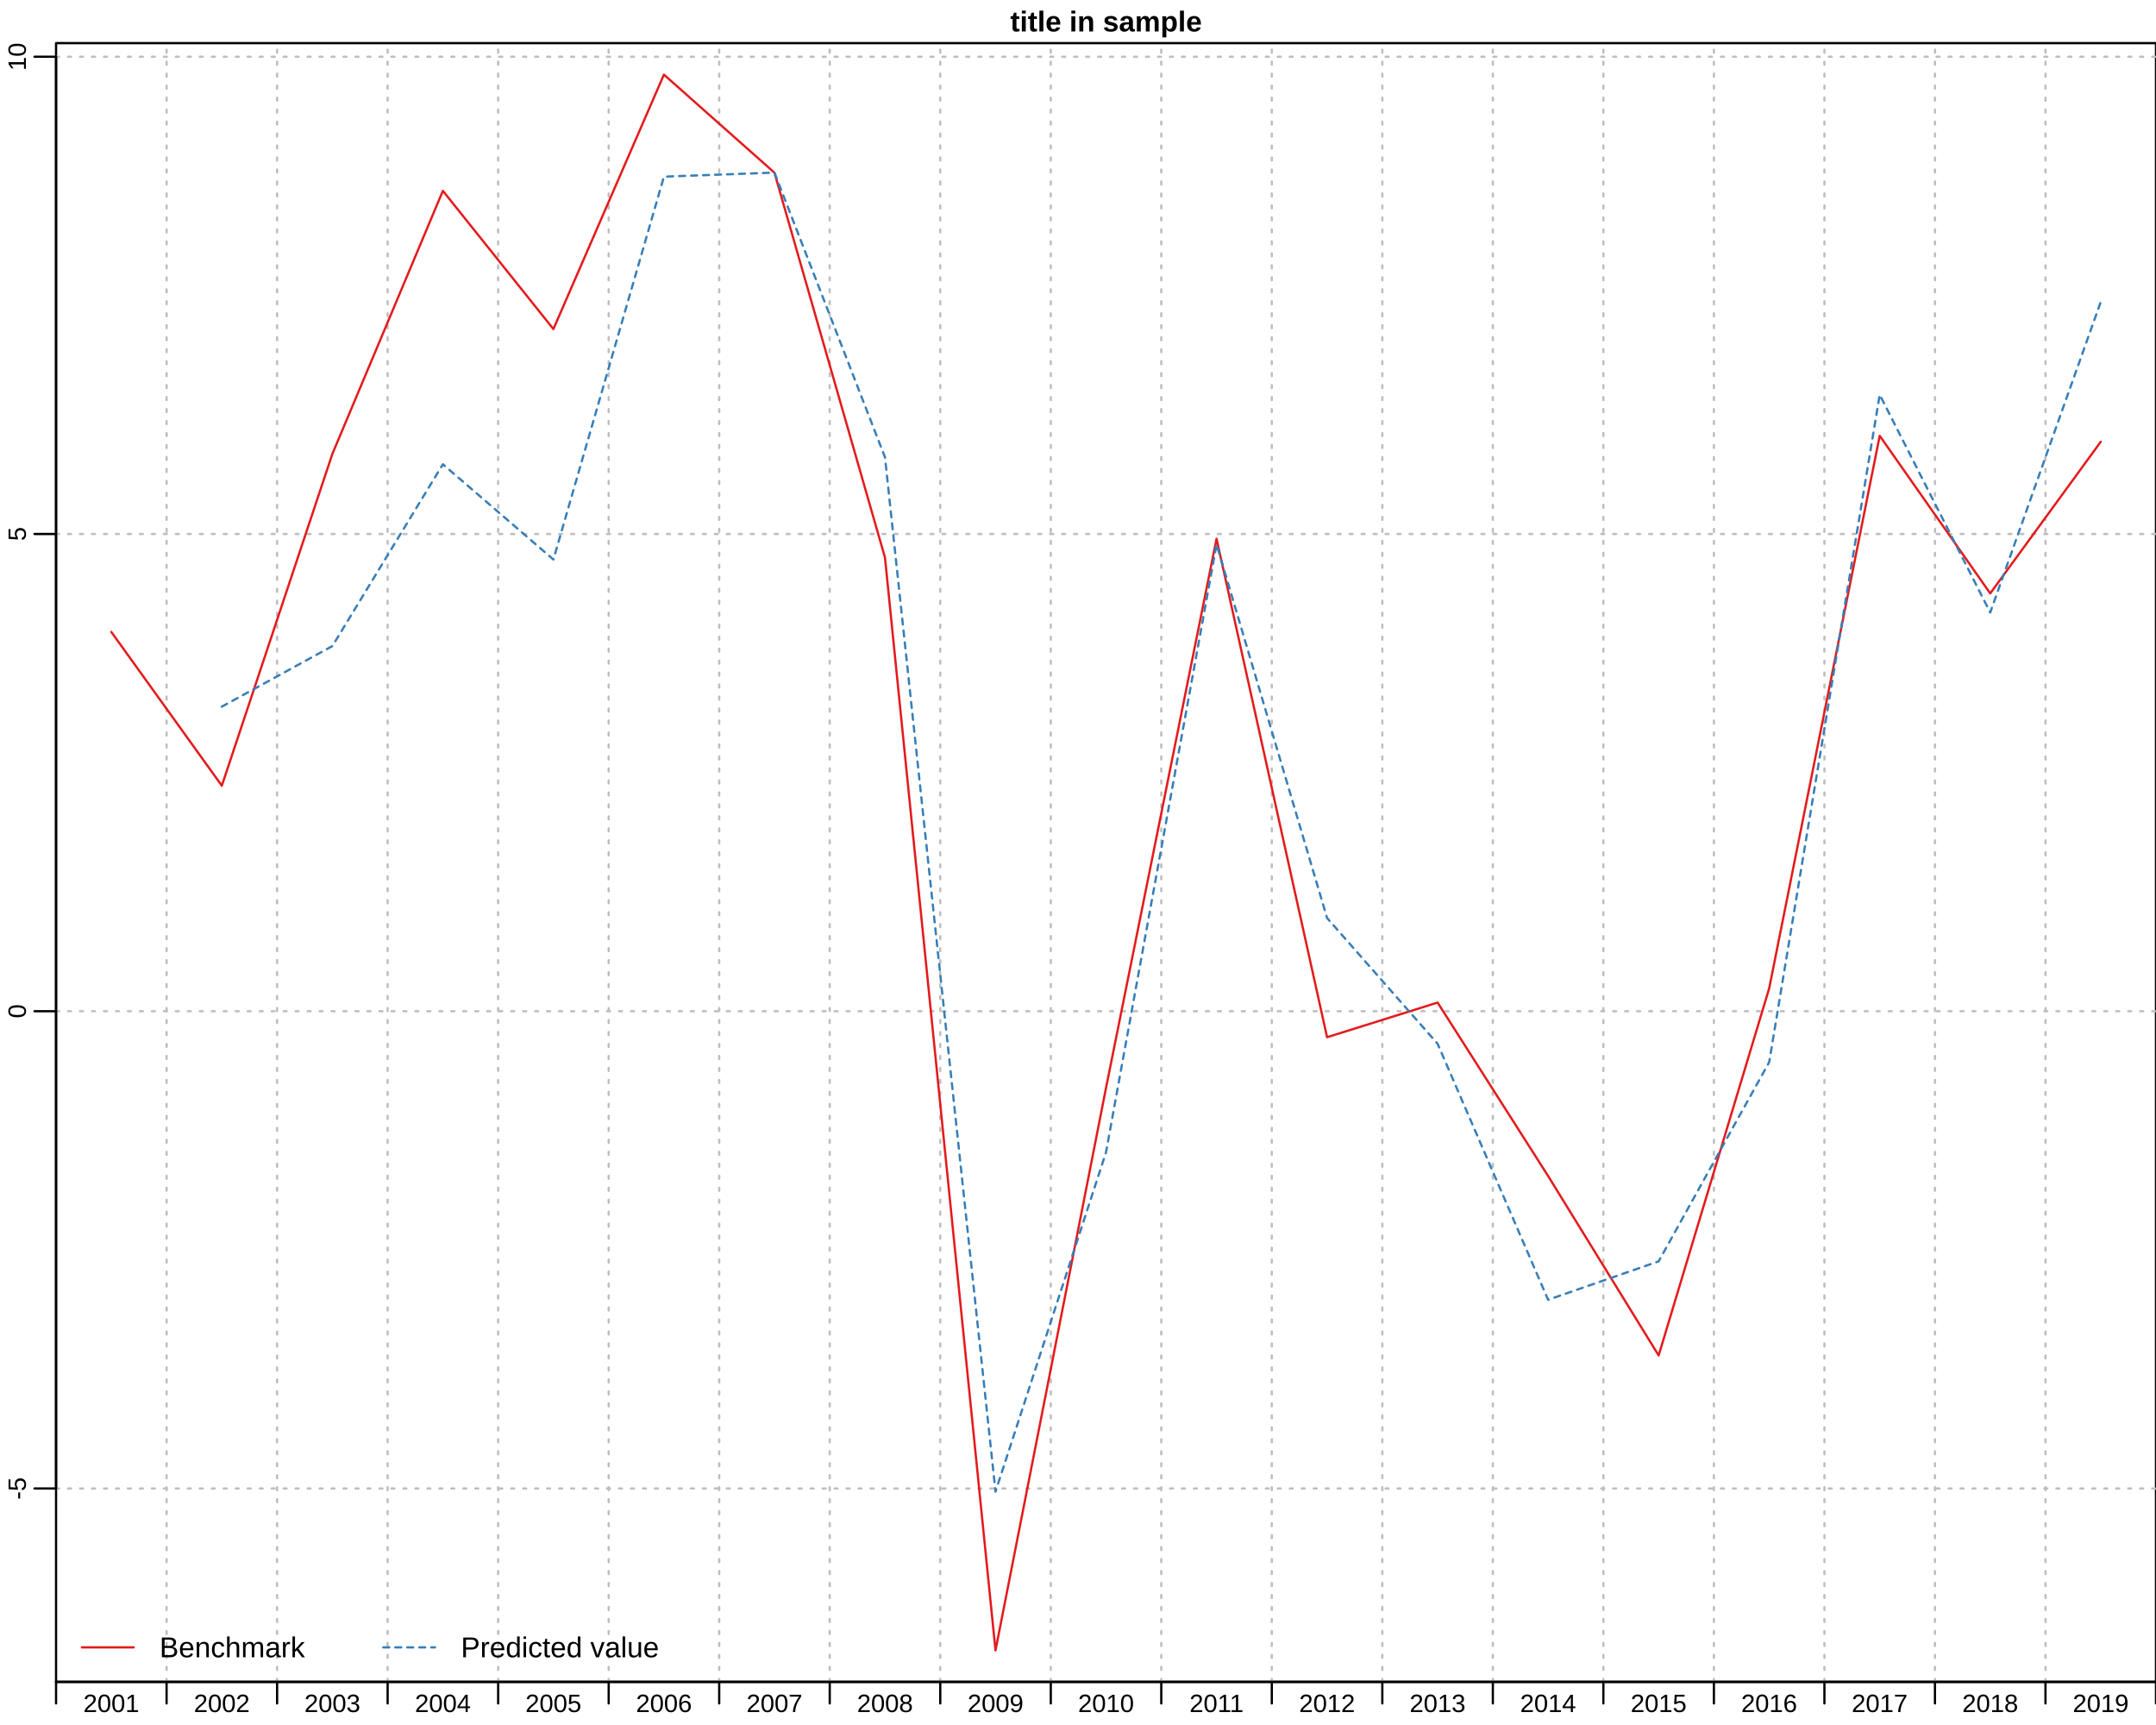
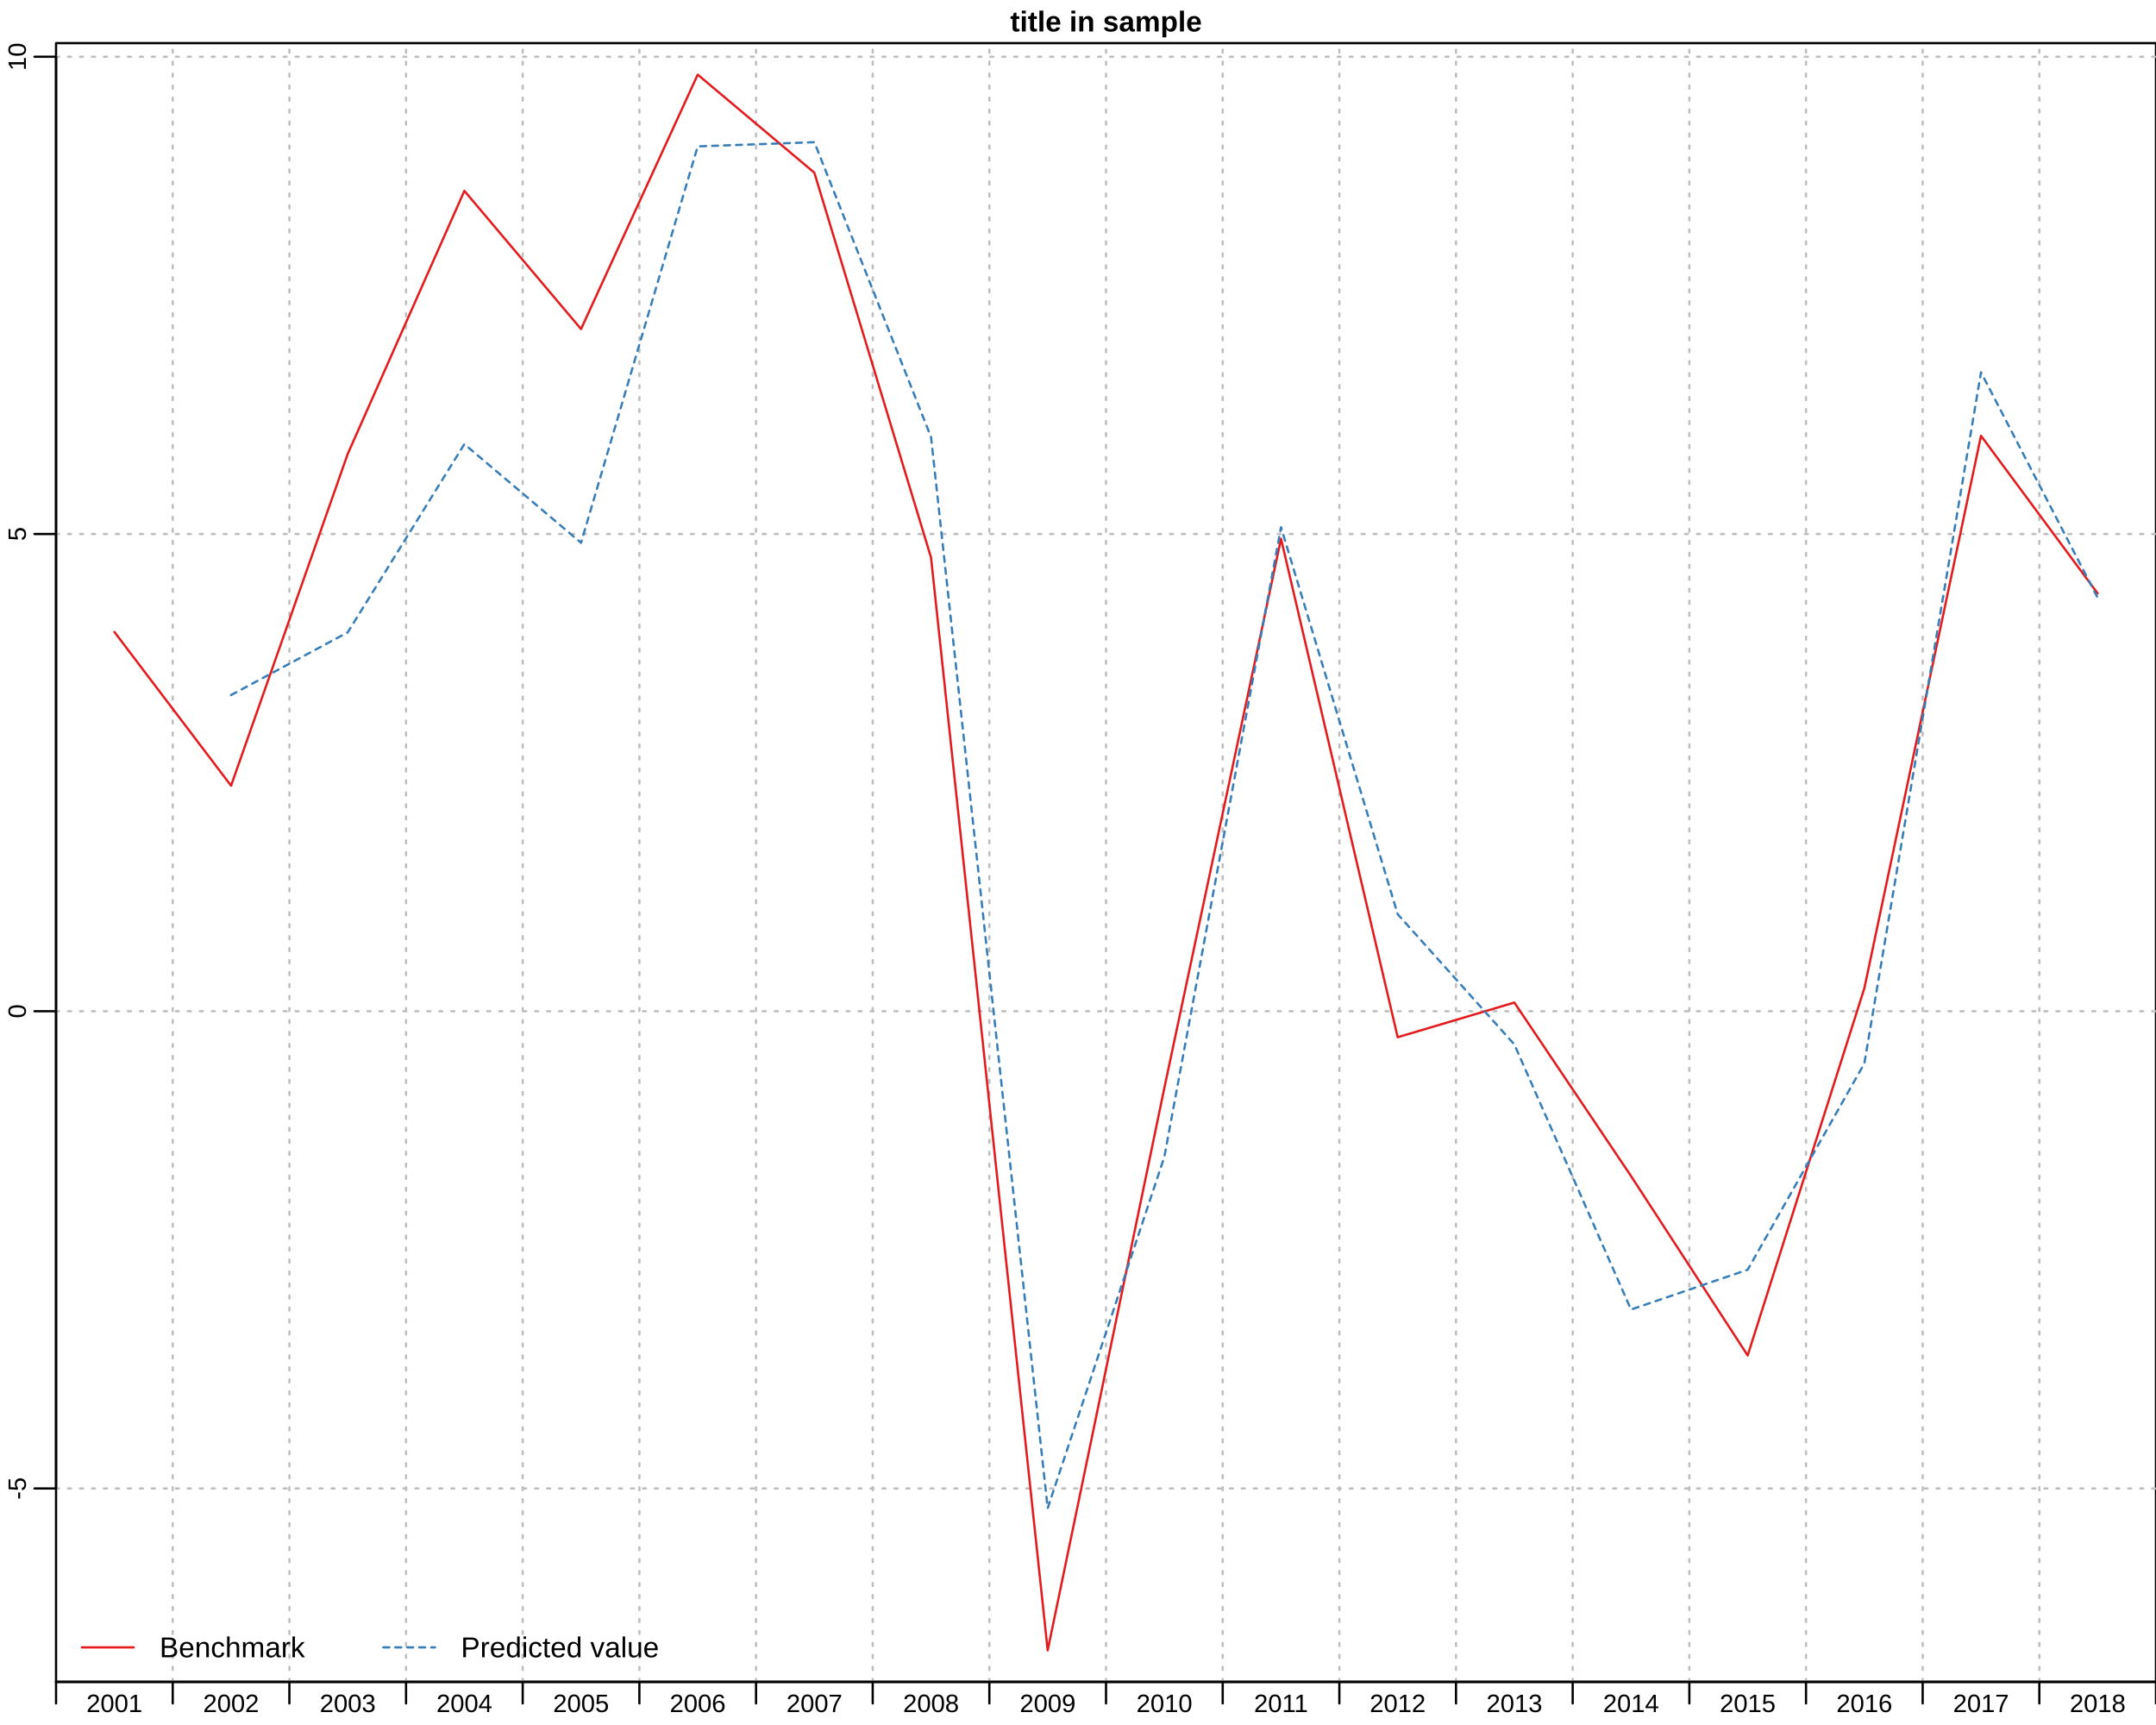
<svg xmlns="http://www.w3.org/2000/svg" viewBox="0 0 720.00 576.00">
  <defs>
    <style type="text/css">
    line, polyline, polygon, path, rect, circle {
      fill: none;
      stroke: #000000;
      stroke-linecap: round;
      stroke-linejoin: round;
      stroke-miterlimit: 10.00;
    }
  </style>
  </defs>
  <rect width="100%" height="100%" style="stroke: none; fill: #FFFFFF;" />
  <polyline points="18.72,561.60 720.00,561.60 720.00,14.40 18.72,14.40 18.72,561.60 " style="stroke-width: 0.75;" />
  <text x="337.38" y="10.50" style="font-size: 9.60px; font-weight: bold; font-family: Liberation Sans;" textLength="63.97px" lengthAdjust="spacingAndGlyphs">title in sample</text>
  <defs>
    <clipPath id="cpMTguNzJ8NzIwLjAwfDU2MS42MHwxNC40MA==">
      <rect x="18.72" y="14.40" width="701.28" height="547.20" />
    </clipPath>
  </defs>
  <line x1="18.72" y1="497.02" x2="720.00" y2="497.02" style="stroke-width: 0.75; stroke: #BEBEBE; stroke-dasharray: 1.00,3.00;" clip-path="url(#cpMTguNzJ8NzIwLjAwfDU2MS42MHwxNC40MA==)" />
  <line x1="18.72" y1="337.66" x2="720.00" y2="337.66" style="stroke-width: 0.75; stroke: #BEBEBE; stroke-dasharray: 1.00,3.00;" clip-path="url(#cpMTguNzJ8NzIwLjAwfDU2MS42MHwxNC40MA==)" />
  <line x1="18.72" y1="178.31" x2="720.00" y2="178.31" style="stroke-width: 0.75; stroke: #BEBEBE; stroke-dasharray: 1.00,3.00;" clip-path="url(#cpMTguNzJ8NzIwLjAwfDU2MS42MHwxNC40MA==)" />
  <line x1="18.72" y1="18.95" x2="720.00" y2="18.95" style="stroke-width: 0.75; stroke: #BEBEBE; stroke-dasharray: 1.00,3.00;" clip-path="url(#cpMTguNzJ8NzIwLjAwfDU2MS42MHwxNC40MA==)" />
-   <line x1="55.63" y1="561.60" x2="55.63" y2="14.40" style="stroke-width: 0.75; stroke: #BEBEBE; stroke-dasharray: 1.00,3.00;" clip-path="url(#cpMTguNzJ8NzIwLjAwfDU2MS42MHwxNC40MA==)" />
-   <line x1="92.54" y1="561.60" x2="92.54" y2="14.40" style="stroke-width: 0.75; stroke: #BEBEBE; stroke-dasharray: 1.00,3.00;" clip-path="url(#cpMTguNzJ8NzIwLjAwfDU2MS42MHwxNC40MA==)" />
-   <line x1="129.45" y1="561.60" x2="129.45" y2="14.40" style="stroke-width: 0.75; stroke: #BEBEBE; stroke-dasharray: 1.00,3.00;" clip-path="url(#cpMTguNzJ8NzIwLjAwfDU2MS42MHwxNC40MA==)" />
-   <line x1="166.36" y1="561.60" x2="166.36" y2="14.40" style="stroke-width: 0.75; stroke: #BEBEBE; stroke-dasharray: 1.00,3.00;" clip-path="url(#cpMTguNzJ8NzIwLjAwfDU2MS42MHwxNC40MA==)" />
-   <line x1="203.27" y1="561.60" x2="203.27" y2="14.40" style="stroke-width: 0.75; stroke: #BEBEBE; stroke-dasharray: 1.00,3.00;" clip-path="url(#cpMTguNzJ8NzIwLjAwfDU2MS42MHwxNC40MA==)" />
-   <line x1="240.18" y1="561.60" x2="240.18" y2="14.40" style="stroke-width: 0.75; stroke: #BEBEBE; stroke-dasharray: 1.00,3.00;" clip-path="url(#cpMTguNzJ8NzIwLjAwfDU2MS42MHwxNC40MA==)" />
-   <line x1="277.09" y1="561.60" x2="277.09" y2="14.40" style="stroke-width: 0.75; stroke: #BEBEBE; stroke-dasharray: 1.00,3.00;" clip-path="url(#cpMTguNzJ8NzIwLjAwfDU2MS42MHwxNC40MA==)" />
-   <line x1="314.00" y1="561.60" x2="314.00" y2="14.40" style="stroke-width: 0.75; stroke: #BEBEBE; stroke-dasharray: 1.00,3.00;" clip-path="url(#cpMTguNzJ8NzIwLjAwfDU2MS42MHwxNC40MA==)" />
-   <line x1="350.91" y1="561.60" x2="350.91" y2="14.40" style="stroke-width: 0.75; stroke: #BEBEBE; stroke-dasharray: 1.00,3.00;" clip-path="url(#cpMTguNzJ8NzIwLjAwfDU2MS42MHwxNC40MA==)" />
-   <line x1="387.81" y1="561.60" x2="387.81" y2="14.40" style="stroke-width: 0.75; stroke: #BEBEBE; stroke-dasharray: 1.00,3.00;" clip-path="url(#cpMTguNzJ8NzIwLjAwfDU2MS42MHwxNC40MA==)" />
-   <line x1="424.72" y1="561.60" x2="424.72" y2="14.40" style="stroke-width: 0.75; stroke: #BEBEBE; stroke-dasharray: 1.00,3.00;" clip-path="url(#cpMTguNzJ8NzIwLjAwfDU2MS42MHwxNC40MA==)" />
-   <line x1="461.63" y1="561.60" x2="461.63" y2="14.40" style="stroke-width: 0.75; stroke: #BEBEBE; stroke-dasharray: 1.00,3.00;" clip-path="url(#cpMTguNzJ8NzIwLjAwfDU2MS42MHwxNC40MA==)" />
-   <line x1="498.54" y1="561.60" x2="498.54" y2="14.40" style="stroke-width: 0.75; stroke: #BEBEBE; stroke-dasharray: 1.00,3.00;" clip-path="url(#cpMTguNzJ8NzIwLjAwfDU2MS42MHwxNC40MA==)" />
-   <line x1="535.45" y1="561.60" x2="535.45" y2="14.40" style="stroke-width: 0.75; stroke: #BEBEBE; stroke-dasharray: 1.00,3.00;" clip-path="url(#cpMTguNzJ8NzIwLjAwfDU2MS42MHwxNC40MA==)" />
-   <line x1="572.36" y1="561.60" x2="572.36" y2="14.40" style="stroke-width: 0.75; stroke: #BEBEBE; stroke-dasharray: 1.00,3.00;" clip-path="url(#cpMTguNzJ8NzIwLjAwfDU2MS42MHwxNC40MA==)" />
-   <line x1="609.27" y1="561.60" x2="609.27" y2="14.40" style="stroke-width: 0.75; stroke: #BEBEBE; stroke-dasharray: 1.00,3.00;" clip-path="url(#cpMTguNzJ8NzIwLjAwfDU2MS42MHwxNC40MA==)" />
-   <line x1="646.18" y1="561.60" x2="646.18" y2="14.40" style="stroke-width: 0.75; stroke: #BEBEBE; stroke-dasharray: 1.00,3.00;" clip-path="url(#cpMTguNzJ8NzIwLjAwfDU2MS42MHwxNC40MA==)" />
-   <line x1="683.09" y1="561.60" x2="683.09" y2="14.40" style="stroke-width: 0.75; stroke: #BEBEBE; stroke-dasharray: 1.00,3.00;" clip-path="url(#cpMTguNzJ8NzIwLjAwfDU2MS42MHwxNC40MA==)" />
-   <polyline points="37.17,211.01 74.08,262.36 110.99,151.58 147.90,63.72 184.81,109.88 221.72,24.92 258.63,57.67 295.54,186.18 332.45,551.08 369.36,363.25 406.27,179.90 443.18,346.34 480.09,334.77 517.00,392.69 553.91,452.60 590.82,330.02 627.73,145.52 664.64,198.15 701.55,147.51 " style="stroke-width: 0.75; stroke: #E41A1C;" clip-path="url(#cpMTguNzJ8NzIwLjAwfDU2MS42MHwxNC40MA==)" />
-   <polyline points="74.08,235.96 110.99,215.74 147.90,155.03 184.81,186.83 221.72,58.99 258.63,57.63 295.54,152.68 332.45,498.07 369.36,384.76 406.27,181.78 443.18,306.54 480.09,348.53 517.00,434.01 553.91,421.18 590.82,354.68 627.73,131.81 664.64,204.51 701.55,100.81 " style="stroke-width: 0.75; stroke: #377EB8; stroke-dasharray: 2.00,2.00;" clip-path="url(#cpMTguNzJ8NzIwLjAwfDU2MS42MHwxNC40MA==)" />
+   <line x1="57.68" y1="561.60" x2="57.68" y2="14.40" style="stroke-width: 0.75; stroke: #BEBEBE; stroke-dasharray: 1.00,3.00;" clip-path="url(#cpMTguNzJ8NzIwLjAwfDU2MS42MHwxNC40MA==)" />
+   <line x1="96.64" y1="561.60" x2="96.64" y2="14.40" style="stroke-width: 0.75; stroke: #BEBEBE; stroke-dasharray: 1.00,3.00;" clip-path="url(#cpMTguNzJ8NzIwLjAwfDU2MS42MHwxNC40MA==)" />
+   <line x1="135.60" y1="561.60" x2="135.60" y2="14.40" style="stroke-width: 0.75; stroke: #BEBEBE; stroke-dasharray: 1.00,3.00;" clip-path="url(#cpMTguNzJ8NzIwLjAwfDU2MS42MHwxNC40MA==)" />
+   <line x1="174.56" y1="561.60" x2="174.56" y2="14.40" style="stroke-width: 0.75; stroke: #BEBEBE; stroke-dasharray: 1.00,3.00;" clip-path="url(#cpMTguNzJ8NzIwLjAwfDU2MS42MHwxNC40MA==)" />
+   <line x1="213.52" y1="561.60" x2="213.52" y2="14.40" style="stroke-width: 0.75; stroke: #BEBEBE; stroke-dasharray: 1.00,3.00;" clip-path="url(#cpMTguNzJ8NzIwLjAwfDU2MS42MHwxNC40MA==)" />
+   <line x1="252.48" y1="561.60" x2="252.48" y2="14.40" style="stroke-width: 0.75; stroke: #BEBEBE; stroke-dasharray: 1.00,3.00;" clip-path="url(#cpMTguNzJ8NzIwLjAwfDU2MS42MHwxNC40MA==)" />
+   <line x1="291.44" y1="561.60" x2="291.44" y2="14.40" style="stroke-width: 0.75; stroke: #BEBEBE; stroke-dasharray: 1.00,3.00;" clip-path="url(#cpMTguNzJ8NzIwLjAwfDU2MS42MHwxNC40MA==)" />
+   <line x1="330.40" y1="561.60" x2="330.40" y2="14.40" style="stroke-width: 0.75; stroke: #BEBEBE; stroke-dasharray: 1.00,3.00;" clip-path="url(#cpMTguNzJ8NzIwLjAwfDU2MS42MHwxNC40MA==)" />
+   <line x1="369.36" y1="561.60" x2="369.36" y2="14.40" style="stroke-width: 0.75; stroke: #BEBEBE; stroke-dasharray: 1.00,3.00;" clip-path="url(#cpMTguNzJ8NzIwLjAwfDU2MS42MHwxNC40MA==)" />
+   <line x1="408.32" y1="561.60" x2="408.32" y2="14.40" style="stroke-width: 0.75; stroke: #BEBEBE; stroke-dasharray: 1.00,3.00;" clip-path="url(#cpMTguNzJ8NzIwLjAwfDU2MS42MHwxNC40MA==)" />
+   <line x1="447.28" y1="561.60" x2="447.28" y2="14.40" style="stroke-width: 0.75; stroke: #BEBEBE; stroke-dasharray: 1.00,3.00;" clip-path="url(#cpMTguNzJ8NzIwLjAwfDU2MS42MHwxNC40MA==)" />
+   <line x1="486.24" y1="561.60" x2="486.24" y2="14.40" style="stroke-width: 0.75; stroke: #BEBEBE; stroke-dasharray: 1.00,3.00;" clip-path="url(#cpMTguNzJ8NzIwLjAwfDU2MS42MHwxNC40MA==)" />
+   <line x1="525.20" y1="561.60" x2="525.20" y2="14.40" style="stroke-width: 0.75; stroke: #BEBEBE; stroke-dasharray: 1.00,3.00;" clip-path="url(#cpMTguNzJ8NzIwLjAwfDU2MS42MHwxNC40MA==)" />
+   <line x1="564.16" y1="561.60" x2="564.16" y2="14.40" style="stroke-width: 0.75; stroke: #BEBEBE; stroke-dasharray: 1.00,3.00;" clip-path="url(#cpMTguNzJ8NzIwLjAwfDU2MS42MHwxNC40MA==)" />
+   <line x1="603.12" y1="561.60" x2="603.12" y2="14.40" style="stroke-width: 0.75; stroke: #BEBEBE; stroke-dasharray: 1.00,3.00;" clip-path="url(#cpMTguNzJ8NzIwLjAwfDU2MS42MHwxNC40MA==)" />
+   <line x1="642.08" y1="561.60" x2="642.08" y2="14.40" style="stroke-width: 0.75; stroke: #BEBEBE; stroke-dasharray: 1.00,3.00;" clip-path="url(#cpMTguNzJ8NzIwLjAwfDU2MS42MHwxNC40MA==)" />
+   <line x1="681.04" y1="561.60" x2="681.04" y2="14.40" style="stroke-width: 0.75; stroke: #BEBEBE; stroke-dasharray: 1.00,3.00;" clip-path="url(#cpMTguNzJ8NzIwLjAwfDU2MS42MHwxNC40MA==)" />
+   <polyline points="38.20,211.01 77.16,262.36 116.12,151.58 155.08,63.72 194.04,109.88 233.00,24.92 271.96,57.67 310.92,186.18 349.88,551.08 388.84,363.25 427.80,179.90 466.76,346.34 505.72,334.77 544.68,392.69 583.64,452.60 622.60,330.02 661.56,145.52 700.52,198.15 " style="stroke-width: 0.75; stroke: #E41A1C;" clip-path="url(#cpMTguNzJ8NzIwLjAwfDU2MS42MHwxNC40MA==)" />
+   <polyline points="77.16,232.09 116.12,211.16 155.08,148.30 194.04,181.25 233.00,48.88 271.96,47.48 310.92,145.94 349.88,503.62 388.84,386.26 427.80,176.06 466.76,305.27 505.72,348.75 544.68,437.27 583.64,423.98 622.60,355.11 661.56,124.32 700.52,199.61 " style="stroke-width: 0.75; stroke: #377EB8; stroke-dasharray: 2.00,2.00;" clip-path="url(#cpMTguNzJ8NzIwLjAwfDU2MS42MHwxNC40MA==)" />
  <line x1="27.36" y1="550.08" x2="44.64" y2="550.08" style="stroke-width: 0.75; stroke: #E41A1C;" clip-path="url(#cpMTguNzJ8NzIwLjAwfDU2MS42MHwxNC40MA==)" />
  <line x1="128.00" y1="550.08" x2="145.28" y2="550.08" style="stroke-width: 0.75; stroke: #377EB8; stroke-dasharray: 2.00,2.00;" clip-path="url(#cpMTguNzJ8NzIwLjAwfDU2MS42MHwxNC40MA==)" />
  <g clip-path="url(#cpMTguNzJ8NzIwLjAwfDU2MS42MHwxNC40MA==)">
    <text x="53.28" y="553.38" style="font-size: 9.60px; font-family: Liberation Sans;" textLength="48.48px" lengthAdjust="spacingAndGlyphs">Benchmark</text>
  </g>
  <g clip-path="url(#cpMTguNzJ8NzIwLjAwfDU2MS42MHwxNC40MA==)">
    <text x="153.92" y="553.38" style="font-size: 9.60px; font-family: Liberation Sans;" textLength="66.08px" lengthAdjust="spacingAndGlyphs">Predicted value</text>
  </g>
  <defs>
    <clipPath id="cpMC4wMHw3MjAuMDB8NTc2LjAwfDAuMDA=">
      <rect x="0.00" y="0.00" width="720.00" height="576.00" />
    </clipPath>
  </defs>
  <line x1="18.72" y1="497.02" x2="18.72" y2="18.95" style="stroke-width: 0.75;" clip-path="url(#cpMC4wMHw3MjAuMDB8NTc2LjAwfDAuMDA=)" />
  <line x1="18.72" y1="497.02" x2="11.52" y2="497.02" style="stroke-width: 0.75;" clip-path="url(#cpMC4wMHw3MjAuMDB8NTc2LjAwfDAuMDA=)" />
  <line x1="18.72" y1="337.66" x2="11.52" y2="337.66" style="stroke-width: 0.75;" clip-path="url(#cpMC4wMHw3MjAuMDB8NTc2LjAwfDAuMDA=)" />
  <line x1="18.72" y1="178.31" x2="11.52" y2="178.31" style="stroke-width: 0.75;" clip-path="url(#cpMC4wMHw3MjAuMDB8NTc2LjAwfDAuMDA=)" />
  <line x1="18.72" y1="18.95" x2="11.52" y2="18.95" style="stroke-width: 0.75;" clip-path="url(#cpMC4wMHw3MjAuMDB8NTc2LjAwfDAuMDA=)" />
  <g clip-path="url(#cpMC4wMHw3MjAuMDB8NTc2LjAwfDAuMDA=)">
    <text transform="translate(8.64,500.76) rotate(-90)" style="font-size: 8.40px; font-family: Liberation Sans;" textLength="7.47px" lengthAdjust="spacingAndGlyphs">-5</text>
  </g>
  <g clip-path="url(#cpMC4wMHw3MjAuMDB8NTc2LjAwfDAuMDA=)">
    <text transform="translate(8.64,340.00) rotate(-90)" style="font-size: 8.40px; font-family: Liberation Sans;" textLength="4.67px" lengthAdjust="spacingAndGlyphs">0</text>
  </g>
  <g clip-path="url(#cpMC4wMHw3MjAuMDB8NTc2LjAwfDAuMDA=)">
    <text transform="translate(8.64,180.64) rotate(-90)" style="font-size: 8.40px; font-family: Liberation Sans;" textLength="4.67px" lengthAdjust="spacingAndGlyphs">5</text>
  </g>
  <g clip-path="url(#cpMC4wMHw3MjAuMDB8NTc2LjAwfDAuMDA=)">
    <text transform="translate(8.64,23.62) rotate(-90)" style="font-size: 8.40px; font-family: Liberation Sans;" textLength="9.34px" lengthAdjust="spacingAndGlyphs">10</text>
  </g>
  <line x1="18.72" y1="561.60" x2="720.00" y2="561.60" style="stroke-width: 0.75;" clip-path="url(#cpMC4wMHw3MjAuMDB8NTc2LjAwfDAuMDA=)" />
  <line x1="18.72" y1="561.60" x2="18.72" y2="568.80" style="stroke-width: 0.75;" clip-path="url(#cpMC4wMHw3MjAuMDB8NTc2LjAwfDAuMDA=)" />
-   <line x1="55.63" y1="561.60" x2="55.63" y2="568.80" style="stroke-width: 0.75;" clip-path="url(#cpMC4wMHw3MjAuMDB8NTc2LjAwfDAuMDA=)" />
-   <line x1="92.54" y1="561.60" x2="92.54" y2="568.80" style="stroke-width: 0.75;" clip-path="url(#cpMC4wMHw3MjAuMDB8NTc2LjAwfDAuMDA=)" />
-   <line x1="129.45" y1="561.60" x2="129.45" y2="568.80" style="stroke-width: 0.75;" clip-path="url(#cpMC4wMHw3MjAuMDB8NTc2LjAwfDAuMDA=)" />
-   <line x1="166.36" y1="561.60" x2="166.36" y2="568.80" style="stroke-width: 0.75;" clip-path="url(#cpMC4wMHw3MjAuMDB8NTc2LjAwfDAuMDA=)" />
-   <line x1="203.27" y1="561.60" x2="203.27" y2="568.80" style="stroke-width: 0.75;" clip-path="url(#cpMC4wMHw3MjAuMDB8NTc2LjAwfDAuMDA=)" />
-   <line x1="240.18" y1="561.60" x2="240.18" y2="568.80" style="stroke-width: 0.75;" clip-path="url(#cpMC4wMHw3MjAuMDB8NTc2LjAwfDAuMDA=)" />
-   <line x1="277.09" y1="561.60" x2="277.09" y2="568.80" style="stroke-width: 0.75;" clip-path="url(#cpMC4wMHw3MjAuMDB8NTc2LjAwfDAuMDA=)" />
-   <line x1="314.00" y1="561.60" x2="314.00" y2="568.80" style="stroke-width: 0.75;" clip-path="url(#cpMC4wMHw3MjAuMDB8NTc2LjAwfDAuMDA=)" />
-   <line x1="350.91" y1="561.60" x2="350.91" y2="568.80" style="stroke-width: 0.75;" clip-path="url(#cpMC4wMHw3MjAuMDB8NTc2LjAwfDAuMDA=)" />
-   <line x1="387.81" y1="561.60" x2="387.81" y2="568.80" style="stroke-width: 0.75;" clip-path="url(#cpMC4wMHw3MjAuMDB8NTc2LjAwfDAuMDA=)" />
-   <line x1="424.72" y1="561.60" x2="424.72" y2="568.80" style="stroke-width: 0.75;" clip-path="url(#cpMC4wMHw3MjAuMDB8NTc2LjAwfDAuMDA=)" />
-   <line x1="461.63" y1="561.60" x2="461.63" y2="568.80" style="stroke-width: 0.75;" clip-path="url(#cpMC4wMHw3MjAuMDB8NTc2LjAwfDAuMDA=)" />
-   <line x1="498.54" y1="561.60" x2="498.54" y2="568.80" style="stroke-width: 0.75;" clip-path="url(#cpMC4wMHw3MjAuMDB8NTc2LjAwfDAuMDA=)" />
-   <line x1="535.45" y1="561.60" x2="535.45" y2="568.80" style="stroke-width: 0.75;" clip-path="url(#cpMC4wMHw3MjAuMDB8NTc2LjAwfDAuMDA=)" />
-   <line x1="572.36" y1="561.60" x2="572.36" y2="568.80" style="stroke-width: 0.75;" clip-path="url(#cpMC4wMHw3MjAuMDB8NTc2LjAwfDAuMDA=)" />
-   <line x1="609.27" y1="561.60" x2="609.27" y2="568.80" style="stroke-width: 0.75;" clip-path="url(#cpMC4wMHw3MjAuMDB8NTc2LjAwfDAuMDA=)" />
-   <line x1="646.18" y1="561.60" x2="646.18" y2="568.80" style="stroke-width: 0.75;" clip-path="url(#cpMC4wMHw3MjAuMDB8NTc2LjAwfDAuMDA=)" />
-   <line x1="683.09" y1="561.60" x2="683.09" y2="568.80" style="stroke-width: 0.75;" clip-path="url(#cpMC4wMHw3MjAuMDB8NTc2LjAwfDAuMDA=)" />
+   <line x1="57.68" y1="561.60" x2="57.68" y2="568.80" style="stroke-width: 0.75;" clip-path="url(#cpMC4wMHw3MjAuMDB8NTc2LjAwfDAuMDA=)" />
+   <line x1="96.64" y1="561.60" x2="96.64" y2="568.80" style="stroke-width: 0.75;" clip-path="url(#cpMC4wMHw3MjAuMDB8NTc2LjAwfDAuMDA=)" />
+   <line x1="135.60" y1="561.60" x2="135.60" y2="568.80" style="stroke-width: 0.75;" clip-path="url(#cpMC4wMHw3MjAuMDB8NTc2LjAwfDAuMDA=)" />
+   <line x1="174.56" y1="561.60" x2="174.56" y2="568.80" style="stroke-width: 0.75;" clip-path="url(#cpMC4wMHw3MjAuMDB8NTc2LjAwfDAuMDA=)" />
+   <line x1="213.52" y1="561.60" x2="213.52" y2="568.80" style="stroke-width: 0.75;" clip-path="url(#cpMC4wMHw3MjAuMDB8NTc2LjAwfDAuMDA=)" />
+   <line x1="252.48" y1="561.60" x2="252.48" y2="568.80" style="stroke-width: 0.75;" clip-path="url(#cpMC4wMHw3MjAuMDB8NTc2LjAwfDAuMDA=)" />
+   <line x1="291.44" y1="561.60" x2="291.44" y2="568.80" style="stroke-width: 0.75;" clip-path="url(#cpMC4wMHw3MjAuMDB8NTc2LjAwfDAuMDA=)" />
+   <line x1="330.40" y1="561.60" x2="330.40" y2="568.80" style="stroke-width: 0.75;" clip-path="url(#cpMC4wMHw3MjAuMDB8NTc2LjAwfDAuMDA=)" />
+   <line x1="369.36" y1="561.60" x2="369.36" y2="568.80" style="stroke-width: 0.75;" clip-path="url(#cpMC4wMHw3MjAuMDB8NTc2LjAwfDAuMDA=)" />
+   <line x1="408.32" y1="561.60" x2="408.32" y2="568.80" style="stroke-width: 0.75;" clip-path="url(#cpMC4wMHw3MjAuMDB8NTc2LjAwfDAuMDA=)" />
+   <line x1="447.28" y1="561.60" x2="447.28" y2="568.80" style="stroke-width: 0.75;" clip-path="url(#cpMC4wMHw3MjAuMDB8NTc2LjAwfDAuMDA=)" />
+   <line x1="486.24" y1="561.60" x2="486.24" y2="568.80" style="stroke-width: 0.75;" clip-path="url(#cpMC4wMHw3MjAuMDB8NTc2LjAwfDAuMDA=)" />
+   <line x1="525.20" y1="561.60" x2="525.20" y2="568.80" style="stroke-width: 0.75;" clip-path="url(#cpMC4wMHw3MjAuMDB8NTc2LjAwfDAuMDA=)" />
+   <line x1="564.16" y1="561.60" x2="564.16" y2="568.80" style="stroke-width: 0.75;" clip-path="url(#cpMC4wMHw3MjAuMDB8NTc2LjAwfDAuMDA=)" />
+   <line x1="603.12" y1="561.60" x2="603.12" y2="568.80" style="stroke-width: 0.75;" clip-path="url(#cpMC4wMHw3MjAuMDB8NTc2LjAwfDAuMDA=)" />
+   <line x1="642.08" y1="561.60" x2="642.08" y2="568.80" style="stroke-width: 0.75;" clip-path="url(#cpMC4wMHw3MjAuMDB8NTc2LjAwfDAuMDA=)" />
+   <line x1="681.04" y1="561.60" x2="681.04" y2="568.80" style="stroke-width: 0.75;" clip-path="url(#cpMC4wMHw3MjAuMDB8NTc2LjAwfDAuMDA=)" />
  <line x1="720.00" y1="561.60" x2="720.00" y2="568.80" style="stroke-width: 0.75;" clip-path="url(#cpMC4wMHw3MjAuMDB8NTc2LjAwfDAuMDA=)" />
  <g clip-path="url(#cpMC4wMHw3MjAuMDB8NTc2LjAwfDAuMDA=)">
-     <text x="27.83" y="571.68" style="font-size: 8.40px; font-family: Liberation Sans;" textLength="18.69px" lengthAdjust="spacingAndGlyphs">2001</text>
+     <text x="28.86" y="571.68" style="font-size: 8.40px; font-family: Liberation Sans;" textLength="18.69px" lengthAdjust="spacingAndGlyphs">2001</text>
  </g>
  <g clip-path="url(#cpMC4wMHw3MjAuMDB8NTc2LjAwfDAuMDA=)">
-     <text x="64.74" y="571.68" style="font-size: 8.40px; font-family: Liberation Sans;" textLength="18.69px" lengthAdjust="spacingAndGlyphs">2002</text>
+     <text x="67.82" y="571.68" style="font-size: 8.40px; font-family: Liberation Sans;" textLength="18.69px" lengthAdjust="spacingAndGlyphs">2002</text>
  </g>
  <g clip-path="url(#cpMC4wMHw3MjAuMDB8NTc2LjAwfDAuMDA=)">
-     <text x="101.65" y="571.68" style="font-size: 8.40px; font-family: Liberation Sans;" textLength="18.69px" lengthAdjust="spacingAndGlyphs">2003</text>
+     <text x="106.78" y="571.68" style="font-size: 8.40px; font-family: Liberation Sans;" textLength="18.69px" lengthAdjust="spacingAndGlyphs">2003</text>
  </g>
  <g clip-path="url(#cpMC4wMHw3MjAuMDB8NTc2LjAwfDAuMDA=)">
-     <text x="138.56" y="571.68" style="font-size: 8.40px; font-family: Liberation Sans;" textLength="18.69px" lengthAdjust="spacingAndGlyphs">2004</text>
+     <text x="145.74" y="571.68" style="font-size: 8.40px; font-family: Liberation Sans;" textLength="18.69px" lengthAdjust="spacingAndGlyphs">2004</text>
  </g>
  <g clip-path="url(#cpMC4wMHw3MjAuMDB8NTc2LjAwfDAuMDA=)">
-     <text x="175.47" y="571.68" style="font-size: 8.40px; font-family: Liberation Sans;" textLength="18.69px" lengthAdjust="spacingAndGlyphs">2005</text>
+     <text x="184.70" y="571.68" style="font-size: 8.40px; font-family: Liberation Sans;" textLength="18.69px" lengthAdjust="spacingAndGlyphs">2005</text>
  </g>
  <g clip-path="url(#cpMC4wMHw3MjAuMDB8NTc2LjAwfDAuMDA=)">
-     <text x="212.38" y="571.68" style="font-size: 8.40px; font-family: Liberation Sans;" textLength="18.69px" lengthAdjust="spacingAndGlyphs">2006</text>
+     <text x="223.66" y="571.68" style="font-size: 8.40px; font-family: Liberation Sans;" textLength="18.69px" lengthAdjust="spacingAndGlyphs">2006</text>
  </g>
  <g clip-path="url(#cpMC4wMHw3MjAuMDB8NTc2LjAwfDAuMDA=)">
-     <text x="249.29" y="571.68" style="font-size: 8.40px; font-family: Liberation Sans;" textLength="18.69px" lengthAdjust="spacingAndGlyphs">2007</text>
+     <text x="262.62" y="571.68" style="font-size: 8.40px; font-family: Liberation Sans;" textLength="18.69px" lengthAdjust="spacingAndGlyphs">2007</text>
  </g>
  <g clip-path="url(#cpMC4wMHw3MjAuMDB8NTc2LjAwfDAuMDA=)">
-     <text x="286.20" y="571.68" style="font-size: 8.40px; font-family: Liberation Sans;" textLength="18.69px" lengthAdjust="spacingAndGlyphs">2008</text>
+     <text x="301.58" y="571.68" style="font-size: 8.40px; font-family: Liberation Sans;" textLength="18.69px" lengthAdjust="spacingAndGlyphs">2008</text>
  </g>
  <g clip-path="url(#cpMC4wMHw3MjAuMDB8NTc2LjAwfDAuMDA=)">
-     <text x="323.11" y="571.68" style="font-size: 8.40px; font-family: Liberation Sans;" textLength="18.69px" lengthAdjust="spacingAndGlyphs">2009</text>
+     <text x="340.54" y="571.68" style="font-size: 8.40px; font-family: Liberation Sans;" textLength="18.69px" lengthAdjust="spacingAndGlyphs">2009</text>
  </g>
  <g clip-path="url(#cpMC4wMHw3MjAuMDB8NTc2LjAwfDAuMDA=)">
-     <text x="360.02" y="571.68" style="font-size: 8.40px; font-family: Liberation Sans;" textLength="18.69px" lengthAdjust="spacingAndGlyphs">2010</text>
+     <text x="379.50" y="571.68" style="font-size: 8.40px; font-family: Liberation Sans;" textLength="18.69px" lengthAdjust="spacingAndGlyphs">2010</text>
  </g>
  <g clip-path="url(#cpMC4wMHw3MjAuMDB8NTc2LjAwfDAuMDA=)">
-     <text x="397.24" y="571.68" style="font-size: 8.40px; font-family: Liberation Sans;" textLength="18.06px" lengthAdjust="spacingAndGlyphs">2011</text>
+     <text x="418.77" y="571.68" style="font-size: 8.40px; font-family: Liberation Sans;" textLength="18.06px" lengthAdjust="spacingAndGlyphs">2011</text>
  </g>
  <g clip-path="url(#cpMC4wMHw3MjAuMDB8NTc2LjAwfDAuMDA=)">
-     <text x="433.84" y="571.68" style="font-size: 8.40px; font-family: Liberation Sans;" textLength="18.69px" lengthAdjust="spacingAndGlyphs">2012</text>
+     <text x="457.42" y="571.68" style="font-size: 8.40px; font-family: Liberation Sans;" textLength="18.69px" lengthAdjust="spacingAndGlyphs">2012</text>
  </g>
  <g clip-path="url(#cpMC4wMHw3MjAuMDB8NTc2LjAwfDAuMDA=)">
-     <text x="470.74" y="571.68" style="font-size: 8.40px; font-family: Liberation Sans;" textLength="18.69px" lengthAdjust="spacingAndGlyphs">2013</text>
+     <text x="496.38" y="571.68" style="font-size: 8.40px; font-family: Liberation Sans;" textLength="18.69px" lengthAdjust="spacingAndGlyphs">2013</text>
  </g>
  <g clip-path="url(#cpMC4wMHw3MjAuMDB8NTc2LjAwfDAuMDA=)">
-     <text x="507.65" y="571.68" style="font-size: 8.40px; font-family: Liberation Sans;" textLength="18.69px" lengthAdjust="spacingAndGlyphs">2014</text>
+     <text x="535.34" y="571.68" style="font-size: 8.40px; font-family: Liberation Sans;" textLength="18.69px" lengthAdjust="spacingAndGlyphs">2014</text>
  </g>
  <g clip-path="url(#cpMC4wMHw3MjAuMDB8NTc2LjAwfDAuMDA=)">
-     <text x="544.56" y="571.68" style="font-size: 8.40px; font-family: Liberation Sans;" textLength="18.69px" lengthAdjust="spacingAndGlyphs">2015</text>
+     <text x="574.30" y="571.68" style="font-size: 8.40px; font-family: Liberation Sans;" textLength="18.69px" lengthAdjust="spacingAndGlyphs">2015</text>
  </g>
  <g clip-path="url(#cpMC4wMHw3MjAuMDB8NTc2LjAwfDAuMDA=)">
-     <text x="581.47" y="571.68" style="font-size: 8.40px; font-family: Liberation Sans;" textLength="18.69px" lengthAdjust="spacingAndGlyphs">2016</text>
+     <text x="613.26" y="571.68" style="font-size: 8.40px; font-family: Liberation Sans;" textLength="18.69px" lengthAdjust="spacingAndGlyphs">2016</text>
  </g>
  <g clip-path="url(#cpMC4wMHw3MjAuMDB8NTc2LjAwfDAuMDA=)">
-     <text x="618.38" y="571.68" style="font-size: 8.40px; font-family: Liberation Sans;" textLength="18.69px" lengthAdjust="spacingAndGlyphs">2017</text>
+     <text x="652.22" y="571.68" style="font-size: 8.40px; font-family: Liberation Sans;" textLength="18.69px" lengthAdjust="spacingAndGlyphs">2017</text>
  </g>
  <g clip-path="url(#cpMC4wMHw3MjAuMDB8NTc2LjAwfDAuMDA=)">
-     <text x="655.29" y="571.68" style="font-size: 8.40px; font-family: Liberation Sans;" textLength="18.69px" lengthAdjust="spacingAndGlyphs">2018</text>
-   </g>
-   <g clip-path="url(#cpMC4wMHw3MjAuMDB8NTc2LjAwfDAuMDA=)">
-     <text x="692.20" y="571.68" style="font-size: 8.40px; font-family: Liberation Sans;" textLength="18.69px" lengthAdjust="spacingAndGlyphs">2019</text>
+     <text x="691.18" y="571.68" style="font-size: 8.40px; font-family: Liberation Sans;" textLength="18.69px" lengthAdjust="spacingAndGlyphs">2018</text>
  </g>
</svg>
